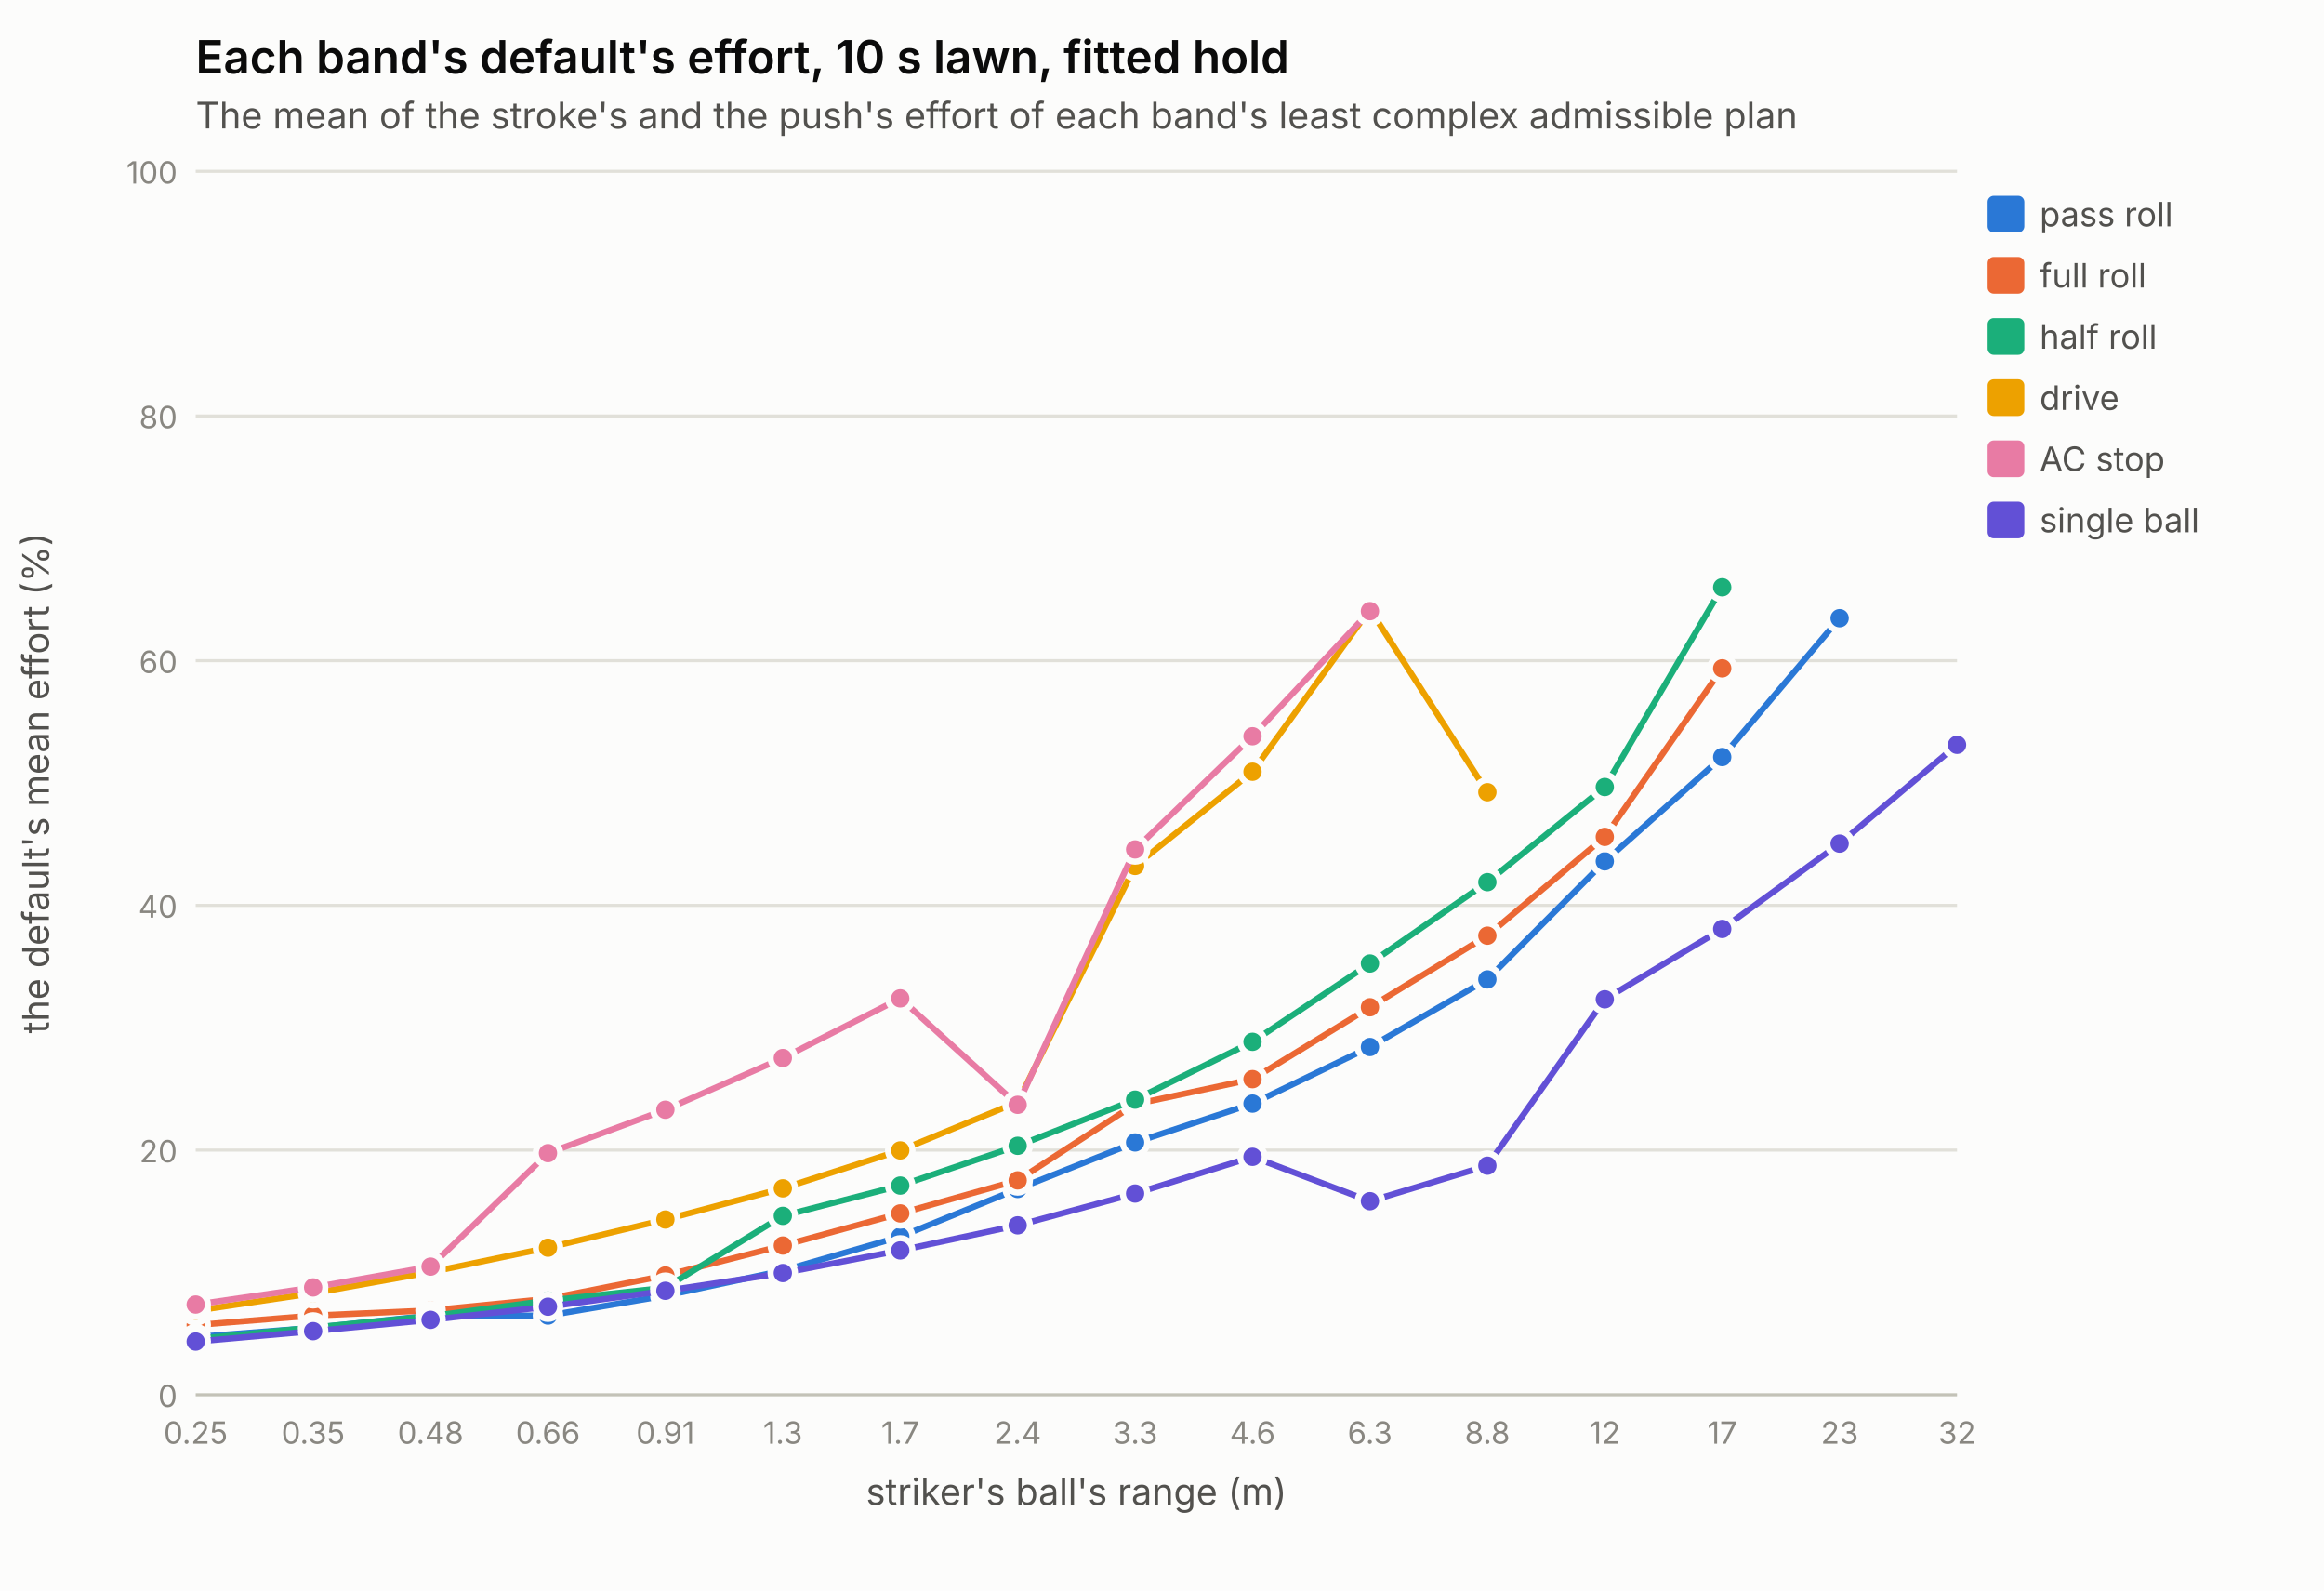
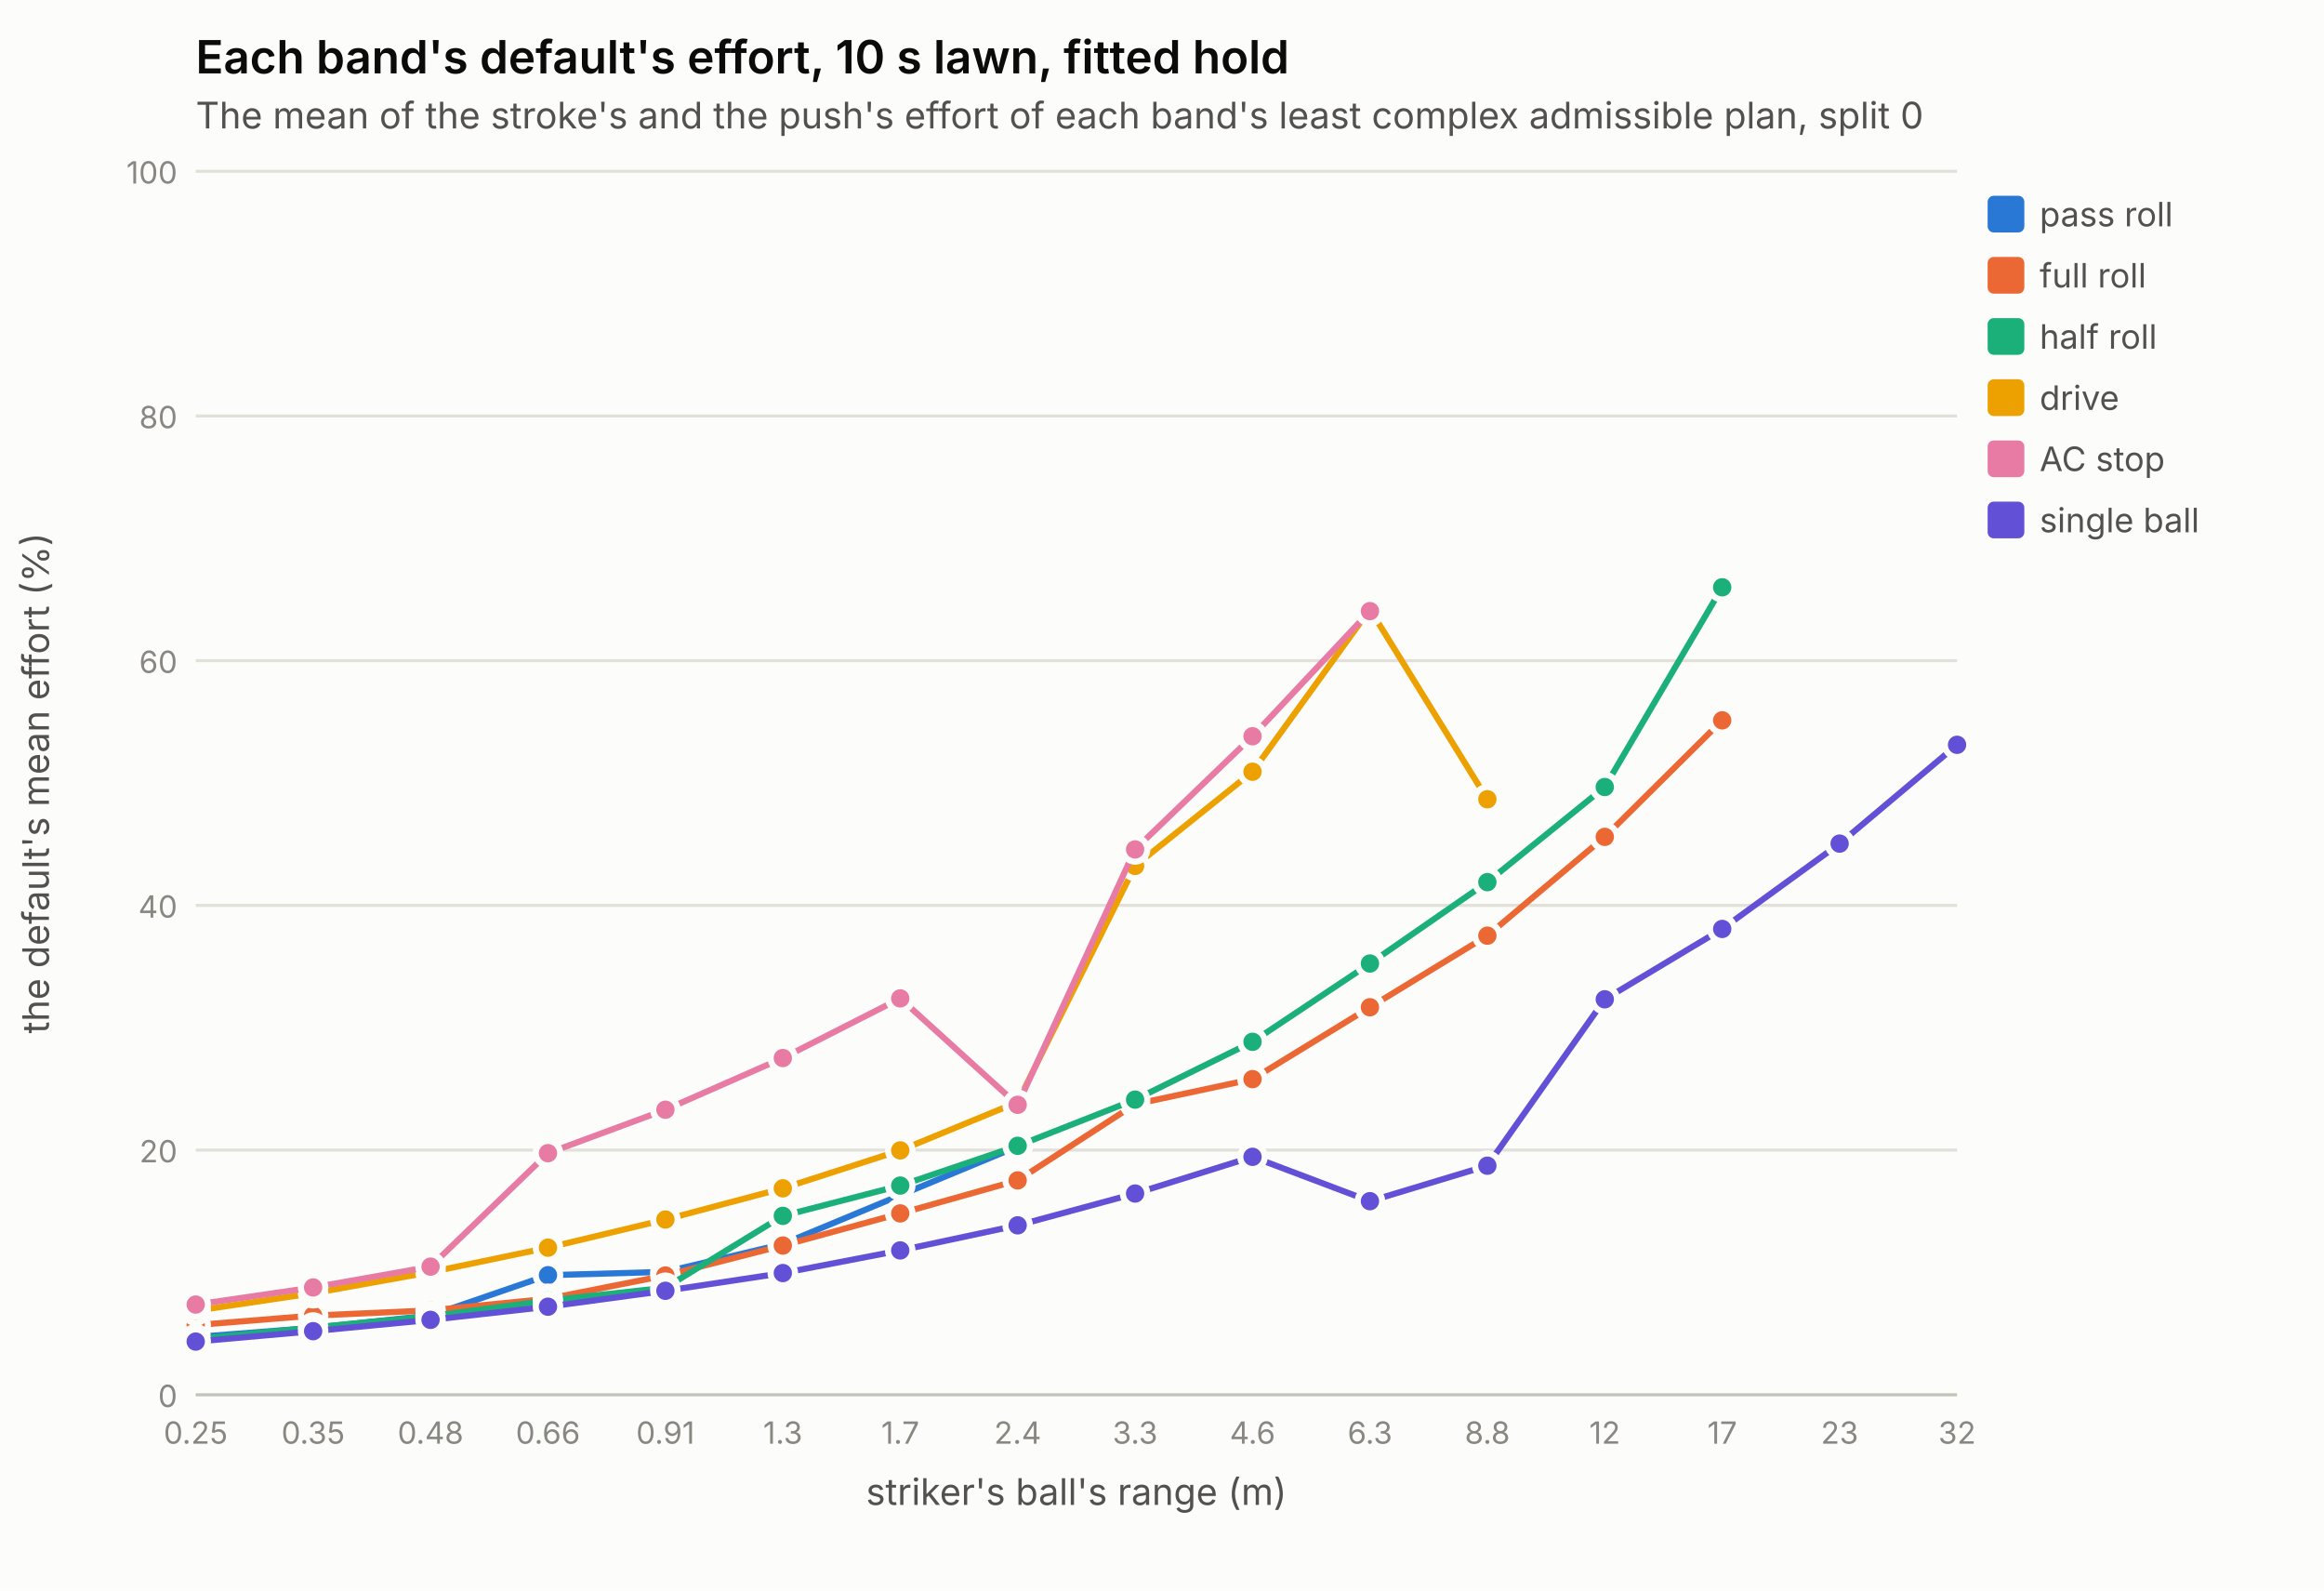
<svg xmlns="http://www.w3.org/2000/svg" viewBox="0 0 760 520" width="760" height="520" font-family="system-ui, -apple-system, Segoe UI, sans-serif" role="img" aria-label="Each band's default's effort, 10 s lawn, fitted hold">
  <rect width="760" height="520" fill="#fcfcfb" />
  <text x="64" y="24" font-size="15" font-weight="600" fill="#0b0b0b">Each band's default's effort, 10 s lawn, fitted hold</text>
-   <text x="64" y="42" font-size="12" fill="#52514e">The mean of the stroke's and the push's effort of each band's least complex admissible plan</text>
+   <text x="64" y="42" font-size="12" fill="#52514e">The mean of the stroke's and the push's effort of each band's least complex admissible plan, split 0</text>
  <line x1="64" x2="640" y1="456" y2="456" stroke="#c3c2b7" />
  <text x="58" y="460" font-size="10" text-anchor="end" fill="#898781">0</text>
  <line x1="64" x2="640" y1="376" y2="376" stroke="#e1e0d9" />
  <text x="58" y="380" font-size="10" text-anchor="end" fill="#898781">20</text>
  <line x1="64" x2="640" y1="296" y2="296" stroke="#e1e0d9" />
  <text x="58" y="300" font-size="10" text-anchor="end" fill="#898781">40</text>
  <line x1="64" x2="640" y1="216" y2="216" stroke="#e1e0d9" />
  <text x="58" y="220" font-size="10" text-anchor="end" fill="#898781">60</text>
  <line x1="64" x2="640" y1="136" y2="136" stroke="#e1e0d9" />
  <text x="58" y="140" font-size="10" text-anchor="end" fill="#898781">80</text>
  <line x1="64" x2="640" y1="56" y2="56" stroke="#e1e0d9" />
  <text x="58" y="60" font-size="10" text-anchor="end" fill="#898781">100</text>
  <text x="64.0" y="472" font-size="10" text-anchor="middle" fill="#898781">0.25</text>
  <text x="102.4" y="472" font-size="10" text-anchor="middle" fill="#898781">0.35</text>
  <text x="140.8" y="472" font-size="10" text-anchor="middle" fill="#898781">0.48</text>
  <text x="179.2" y="472" font-size="10" text-anchor="middle" fill="#898781">0.66</text>
  <text x="217.6" y="472" font-size="10" text-anchor="middle" fill="#898781">0.91</text>
  <text x="256.0" y="472" font-size="10" text-anchor="middle" fill="#898781">1.3</text>
  <text x="294.4" y="472" font-size="10" text-anchor="middle" fill="#898781">1.7</text>
  <text x="332.8" y="472" font-size="10" text-anchor="middle" fill="#898781">2.4</text>
  <text x="371.2" y="472" font-size="10" text-anchor="middle" fill="#898781">3.3</text>
  <text x="409.6" y="472" font-size="10" text-anchor="middle" fill="#898781">4.6</text>
  <text x="448.0" y="472" font-size="10" text-anchor="middle" fill="#898781">6.3</text>
  <text x="486.4" y="472" font-size="10" text-anchor="middle" fill="#898781">8.8</text>
  <text x="524.8" y="472" font-size="10" text-anchor="middle" fill="#898781">12</text>
  <text x="563.2" y="472" font-size="10" text-anchor="middle" fill="#898781">17</text>
  <text x="601.6" y="472" font-size="10" text-anchor="middle" fill="#898781">23</text>
  <text x="640.0" y="472" font-size="10" text-anchor="middle" fill="#898781">32</text>
-   <path d="M64.0,437.1 L102.4,434.1 L140.8,430.1 L179.2,430.1 L217.6,423.6 L256.0,415.4 L294.4,404.3 L332.8,388.7 L371.2,373.5 L409.6,360.8 L448.0,342.3 L486.4,320.2 L524.8,281.6 L563.2,247.5 L601.6,202.1" fill="none" stroke="#2a78d6" stroke-width="2" />
+   <path d="M64.0,437.1 L102.4,434.1 L140.8,430.1 L179.2,416.9 L217.6,415.8 L256.0,406.7 L332.8,374.8" fill="none" stroke="#2a78d6" stroke-width="2" />
  <circle cx="64.0" cy="437.1" r="4" fill="#2a78d6" stroke="#fcfcfb" stroke-width="2" />
  <circle cx="102.4" cy="434.1" r="4" fill="#2a78d6" stroke="#fcfcfb" stroke-width="2" />
  <circle cx="140.8" cy="430.1" r="4" fill="#2a78d6" stroke="#fcfcfb" stroke-width="2" />
-   <circle cx="179.2" cy="430.1" r="4" fill="#2a78d6" stroke="#fcfcfb" stroke-width="2" />
-   <circle cx="217.6" cy="423.6" r="4" fill="#2a78d6" stroke="#fcfcfb" stroke-width="2" />
-   <circle cx="256.0" cy="415.4" r="4" fill="#2a78d6" stroke="#fcfcfb" stroke-width="2" />
-   <circle cx="294.4" cy="404.3" r="4" fill="#2a78d6" stroke="#fcfcfb" stroke-width="2" />
-   <circle cx="332.8" cy="388.7" r="4" fill="#2a78d6" stroke="#fcfcfb" stroke-width="2" />
-   <circle cx="371.2" cy="373.5" r="4" fill="#2a78d6" stroke="#fcfcfb" stroke-width="2" />
-   <circle cx="409.6" cy="360.8" r="4" fill="#2a78d6" stroke="#fcfcfb" stroke-width="2" />
-   <circle cx="448.0" cy="342.3" r="4" fill="#2a78d6" stroke="#fcfcfb" stroke-width="2" />
-   <circle cx="486.4" cy="320.2" r="4" fill="#2a78d6" stroke="#fcfcfb" stroke-width="2" />
-   <circle cx="524.8" cy="281.6" r="4" fill="#2a78d6" stroke="#fcfcfb" stroke-width="2" />
-   <circle cx="563.2" cy="247.5" r="4" fill="#2a78d6" stroke="#fcfcfb" stroke-width="2" />
-   <circle cx="601.6" cy="202.1" r="4" fill="#2a78d6" stroke="#fcfcfb" stroke-width="2" />
-   <path d="M64.0,433.2 L102.4,430.1 L140.8,428.4 L179.2,424.6 L217.6,417.0 L256.0,407.2 L294.4,396.7 L332.8,385.9 L371.2,361.0 L409.6,352.8 L448.0,329.3 L486.4,305.9 L524.8,273.6 L563.2,218.5" fill="none" stroke="#eb6834" stroke-width="2" />
+   <circle cx="179.2" cy="416.9" r="4" fill="#2a78d6" stroke="#fcfcfb" stroke-width="2" />
+   <circle cx="217.6" cy="415.8" r="4" fill="#2a78d6" stroke="#fcfcfb" stroke-width="2" />
+   <circle cx="256.0" cy="406.7" r="4" fill="#2a78d6" stroke="#fcfcfb" stroke-width="2" />
+   <circle cx="332.8" cy="374.8" r="4" fill="#2a78d6" stroke="#fcfcfb" stroke-width="2" />
+   <path d="M64.0,433.2 L102.4,430.1 L140.8,428.4 L179.2,424.6 L217.6,417.0 L256.0,407.2 L294.4,396.7 L332.8,385.9 L371.2,361.0 L409.6,352.8 L448.0,329.3 L486.4,305.9 L524.8,273.6 L563.2,235.5" fill="none" stroke="#eb6834" stroke-width="2" />
  <circle cx="64.0" cy="433.2" r="4" fill="#eb6834" stroke="#fcfcfb" stroke-width="2" />
  <circle cx="102.4" cy="430.1" r="4" fill="#eb6834" stroke="#fcfcfb" stroke-width="2" />
  <circle cx="140.8" cy="428.4" r="4" fill="#eb6834" stroke="#fcfcfb" stroke-width="2" />
  <circle cx="179.2" cy="424.6" r="4" fill="#eb6834" stroke="#fcfcfb" stroke-width="2" />
  <circle cx="217.6" cy="417.0" r="4" fill="#eb6834" stroke="#fcfcfb" stroke-width="2" />
  <circle cx="256.0" cy="407.2" r="4" fill="#eb6834" stroke="#fcfcfb" stroke-width="2" />
  <circle cx="294.4" cy="396.7" r="4" fill="#eb6834" stroke="#fcfcfb" stroke-width="2" />
  <circle cx="332.8" cy="385.9" r="4" fill="#eb6834" stroke="#fcfcfb" stroke-width="2" />
  <circle cx="371.2" cy="361.0" r="4" fill="#eb6834" stroke="#fcfcfb" stroke-width="2" />
  <circle cx="409.6" cy="352.8" r="4" fill="#eb6834" stroke="#fcfcfb" stroke-width="2" />
  <circle cx="448.0" cy="329.3" r="4" fill="#eb6834" stroke="#fcfcfb" stroke-width="2" />
  <circle cx="486.4" cy="305.9" r="4" fill="#eb6834" stroke="#fcfcfb" stroke-width="2" />
  <circle cx="524.8" cy="273.6" r="4" fill="#eb6834" stroke="#fcfcfb" stroke-width="2" />
-   <circle cx="563.2" cy="218.5" r="4" fill="#eb6834" stroke="#fcfcfb" stroke-width="2" />
+   <circle cx="563.2" cy="235.5" r="4" fill="#eb6834" stroke="#fcfcfb" stroke-width="2" />
  <path d="M64.0,437.8 L102.4,434.0 L140.8,430.3 L179.2,425.2 L217.6,421.0 L256.0,397.5 L294.4,387.6 L332.8,374.6 L371.2,359.5 L409.6,340.6 L448.0,315.0 L486.4,288.4 L524.8,257.3 L563.2,192.0" fill="none" stroke="#1baf7a" stroke-width="2" />
  <circle cx="64.0" cy="437.8" r="4" fill="#1baf7a" stroke="#fcfcfb" stroke-width="2" />
  <circle cx="102.4" cy="434.0" r="4" fill="#1baf7a" stroke="#fcfcfb" stroke-width="2" />
  <circle cx="140.8" cy="430.3" r="4" fill="#1baf7a" stroke="#fcfcfb" stroke-width="2" />
  <circle cx="179.2" cy="425.2" r="4" fill="#1baf7a" stroke="#fcfcfb" stroke-width="2" />
  <circle cx="217.6" cy="421.0" r="4" fill="#1baf7a" stroke="#fcfcfb" stroke-width="2" />
  <circle cx="256.0" cy="397.5" r="4" fill="#1baf7a" stroke="#fcfcfb" stroke-width="2" />
  <circle cx="294.4" cy="387.6" r="4" fill="#1baf7a" stroke="#fcfcfb" stroke-width="2" />
  <circle cx="332.8" cy="374.6" r="4" fill="#1baf7a" stroke="#fcfcfb" stroke-width="2" />
  <circle cx="371.2" cy="359.5" r="4" fill="#1baf7a" stroke="#fcfcfb" stroke-width="2" />
  <circle cx="409.6" cy="340.6" r="4" fill="#1baf7a" stroke="#fcfcfb" stroke-width="2" />
  <circle cx="448.0" cy="315.0" r="4" fill="#1baf7a" stroke="#fcfcfb" stroke-width="2" />
  <circle cx="486.4" cy="288.4" r="4" fill="#1baf7a" stroke="#fcfcfb" stroke-width="2" />
  <circle cx="524.8" cy="257.3" r="4" fill="#1baf7a" stroke="#fcfcfb" stroke-width="2" />
  <circle cx="563.2" cy="192.0" r="4" fill="#1baf7a" stroke="#fcfcfb" stroke-width="2" />
-   <path d="M64.0,428.5 L102.4,422.8 L140.8,415.9 L179.2,407.9 L217.6,398.7 L256.0,388.5 L294.4,376.1 L332.8,360.3 L371.2,283.1 L409.6,252.3 L448.0,199.2 L486.4,259.0" fill="none" stroke="#eda100" stroke-width="2" />
+   <path d="M64.0,428.5 L102.4,422.8 L140.8,415.9 L179.2,407.9 L217.6,398.7 L256.0,388.5 L294.4,376.1 L332.8,360.3 L371.2,283.1 L409.6,252.3 L448.0,199.2 L486.4,261.3" fill="none" stroke="#eda100" stroke-width="2" />
  <circle cx="64.0" cy="428.5" r="4" fill="#eda100" stroke="#fcfcfb" stroke-width="2" />
  <circle cx="102.4" cy="422.8" r="4" fill="#eda100" stroke="#fcfcfb" stroke-width="2" />
  <circle cx="140.8" cy="415.9" r="4" fill="#eda100" stroke="#fcfcfb" stroke-width="2" />
  <circle cx="179.2" cy="407.9" r="4" fill="#eda100" stroke="#fcfcfb" stroke-width="2" />
  <circle cx="217.6" cy="398.7" r="4" fill="#eda100" stroke="#fcfcfb" stroke-width="2" />
  <circle cx="256.0" cy="388.5" r="4" fill="#eda100" stroke="#fcfcfb" stroke-width="2" />
  <circle cx="294.4" cy="376.1" r="4" fill="#eda100" stroke="#fcfcfb" stroke-width="2" />
  <circle cx="332.8" cy="360.3" r="4" fill="#eda100" stroke="#fcfcfb" stroke-width="2" />
  <circle cx="371.2" cy="283.1" r="4" fill="#eda100" stroke="#fcfcfb" stroke-width="2" />
  <circle cx="409.6" cy="252.3" r="4" fill="#eda100" stroke="#fcfcfb" stroke-width="2" />
  <circle cx="448.0" cy="199.2" r="4" fill="#eda100" stroke="#fcfcfb" stroke-width="2" />
-   <circle cx="486.4" cy="259.0" r="4" fill="#eda100" stroke="#fcfcfb" stroke-width="2" />
+   <circle cx="486.4" cy="261.3" r="4" fill="#eda100" stroke="#fcfcfb" stroke-width="2" />
  <path d="M64.0,426.5 L102.4,420.9 L140.8,414.1 L179.2,377.0 L217.6,362.8 L256.0,345.9 L294.4,326.4 L332.8,361.2 L371.2,277.7 L409.6,240.7 L448.0,199.8" fill="none" stroke="#e87ba4" stroke-width="2" />
  <circle cx="64.0" cy="426.5" r="4" fill="#e87ba4" stroke="#fcfcfb" stroke-width="2" />
  <circle cx="102.4" cy="420.9" r="4" fill="#e87ba4" stroke="#fcfcfb" stroke-width="2" />
  <circle cx="140.8" cy="414.1" r="4" fill="#e87ba4" stroke="#fcfcfb" stroke-width="2" />
  <circle cx="179.2" cy="377.0" r="4" fill="#e87ba4" stroke="#fcfcfb" stroke-width="2" />
  <circle cx="217.6" cy="362.8" r="4" fill="#e87ba4" stroke="#fcfcfb" stroke-width="2" />
  <circle cx="256.0" cy="345.9" r="4" fill="#e87ba4" stroke="#fcfcfb" stroke-width="2" />
  <circle cx="294.4" cy="326.4" r="4" fill="#e87ba4" stroke="#fcfcfb" stroke-width="2" />
  <circle cx="332.8" cy="361.2" r="4" fill="#e87ba4" stroke="#fcfcfb" stroke-width="2" />
  <circle cx="371.2" cy="277.7" r="4" fill="#e87ba4" stroke="#fcfcfb" stroke-width="2" />
  <circle cx="409.6" cy="240.7" r="4" fill="#e87ba4" stroke="#fcfcfb" stroke-width="2" />
  <circle cx="448.0" cy="199.8" r="4" fill="#e87ba4" stroke="#fcfcfb" stroke-width="2" />
  <path d="M64.0,438.6 L102.4,435.2 L140.8,431.5 L179.2,427.2 L217.6,422.0 L256.0,416.2 L294.4,408.8 L332.8,400.6 L371.2,390.2 L409.6,378.2 L448.0,392.7 L486.4,381.1 L524.8,326.7 L563.2,303.7 L601.6,275.8 L640.0,243.5" fill="none" stroke="#6250d6" stroke-width="2" />
  <circle cx="64.0" cy="438.6" r="4" fill="#6250d6" stroke="#fcfcfb" stroke-width="2" />
  <circle cx="102.4" cy="435.2" r="4" fill="#6250d6" stroke="#fcfcfb" stroke-width="2" />
  <circle cx="140.8" cy="431.5" r="4" fill="#6250d6" stroke="#fcfcfb" stroke-width="2" />
  <circle cx="179.2" cy="427.2" r="4" fill="#6250d6" stroke="#fcfcfb" stroke-width="2" />
  <circle cx="217.6" cy="422.0" r="4" fill="#6250d6" stroke="#fcfcfb" stroke-width="2" />
  <circle cx="256.0" cy="416.2" r="4" fill="#6250d6" stroke="#fcfcfb" stroke-width="2" />
  <circle cx="294.4" cy="408.8" r="4" fill="#6250d6" stroke="#fcfcfb" stroke-width="2" />
  <circle cx="332.8" cy="400.6" r="4" fill="#6250d6" stroke="#fcfcfb" stroke-width="2" />
  <circle cx="371.2" cy="390.2" r="4" fill="#6250d6" stroke="#fcfcfb" stroke-width="2" />
  <circle cx="409.6" cy="378.2" r="4" fill="#6250d6" stroke="#fcfcfb" stroke-width="2" />
  <circle cx="448.0" cy="392.7" r="4" fill="#6250d6" stroke="#fcfcfb" stroke-width="2" />
  <circle cx="486.4" cy="381.1" r="4" fill="#6250d6" stroke="#fcfcfb" stroke-width="2" />
  <circle cx="524.8" cy="326.7" r="4" fill="#6250d6" stroke="#fcfcfb" stroke-width="2" />
  <circle cx="563.2" cy="303.7" r="4" fill="#6250d6" stroke="#fcfcfb" stroke-width="2" />
  <circle cx="601.6" cy="275.8" r="4" fill="#6250d6" stroke="#fcfcfb" stroke-width="2" />
  <circle cx="640.0" cy="243.5" r="4" fill="#6250d6" stroke="#fcfcfb" stroke-width="2" />
  <text x="352" y="492" font-size="12" text-anchor="middle" fill="#52514e">striker's ball's range (m)</text>
  <text transform="translate(16 256) rotate(-90)" font-size="12" text-anchor="middle" fill="#52514e">the default's mean effort (%)</text>
  <rect x="650" y="64" width="12" height="12" rx="2" fill="#2a78d6" />
  <text x="667" y="74" font-size="11" fill="#52514e">pass roll</text>
  <rect x="650" y="84" width="12" height="12" rx="2" fill="#eb6834" />
  <text x="667" y="94" font-size="11" fill="#52514e">full roll</text>
  <rect x="650" y="104" width="12" height="12" rx="2" fill="#1baf7a" />
  <text x="667" y="114" font-size="11" fill="#52514e">half roll</text>
  <rect x="650" y="124" width="12" height="12" rx="2" fill="#eda100" />
  <text x="667" y="134" font-size="11" fill="#52514e">drive</text>
  <rect x="650" y="144" width="12" height="12" rx="2" fill="#e87ba4" />
  <text x="667" y="154" font-size="11" fill="#52514e">AC stop</text>
  <rect x="650" y="164" width="12" height="12" rx="2" fill="#6250d6" />
  <text x="667" y="174" font-size="11" fill="#52514e">single ball</text>
</svg>
